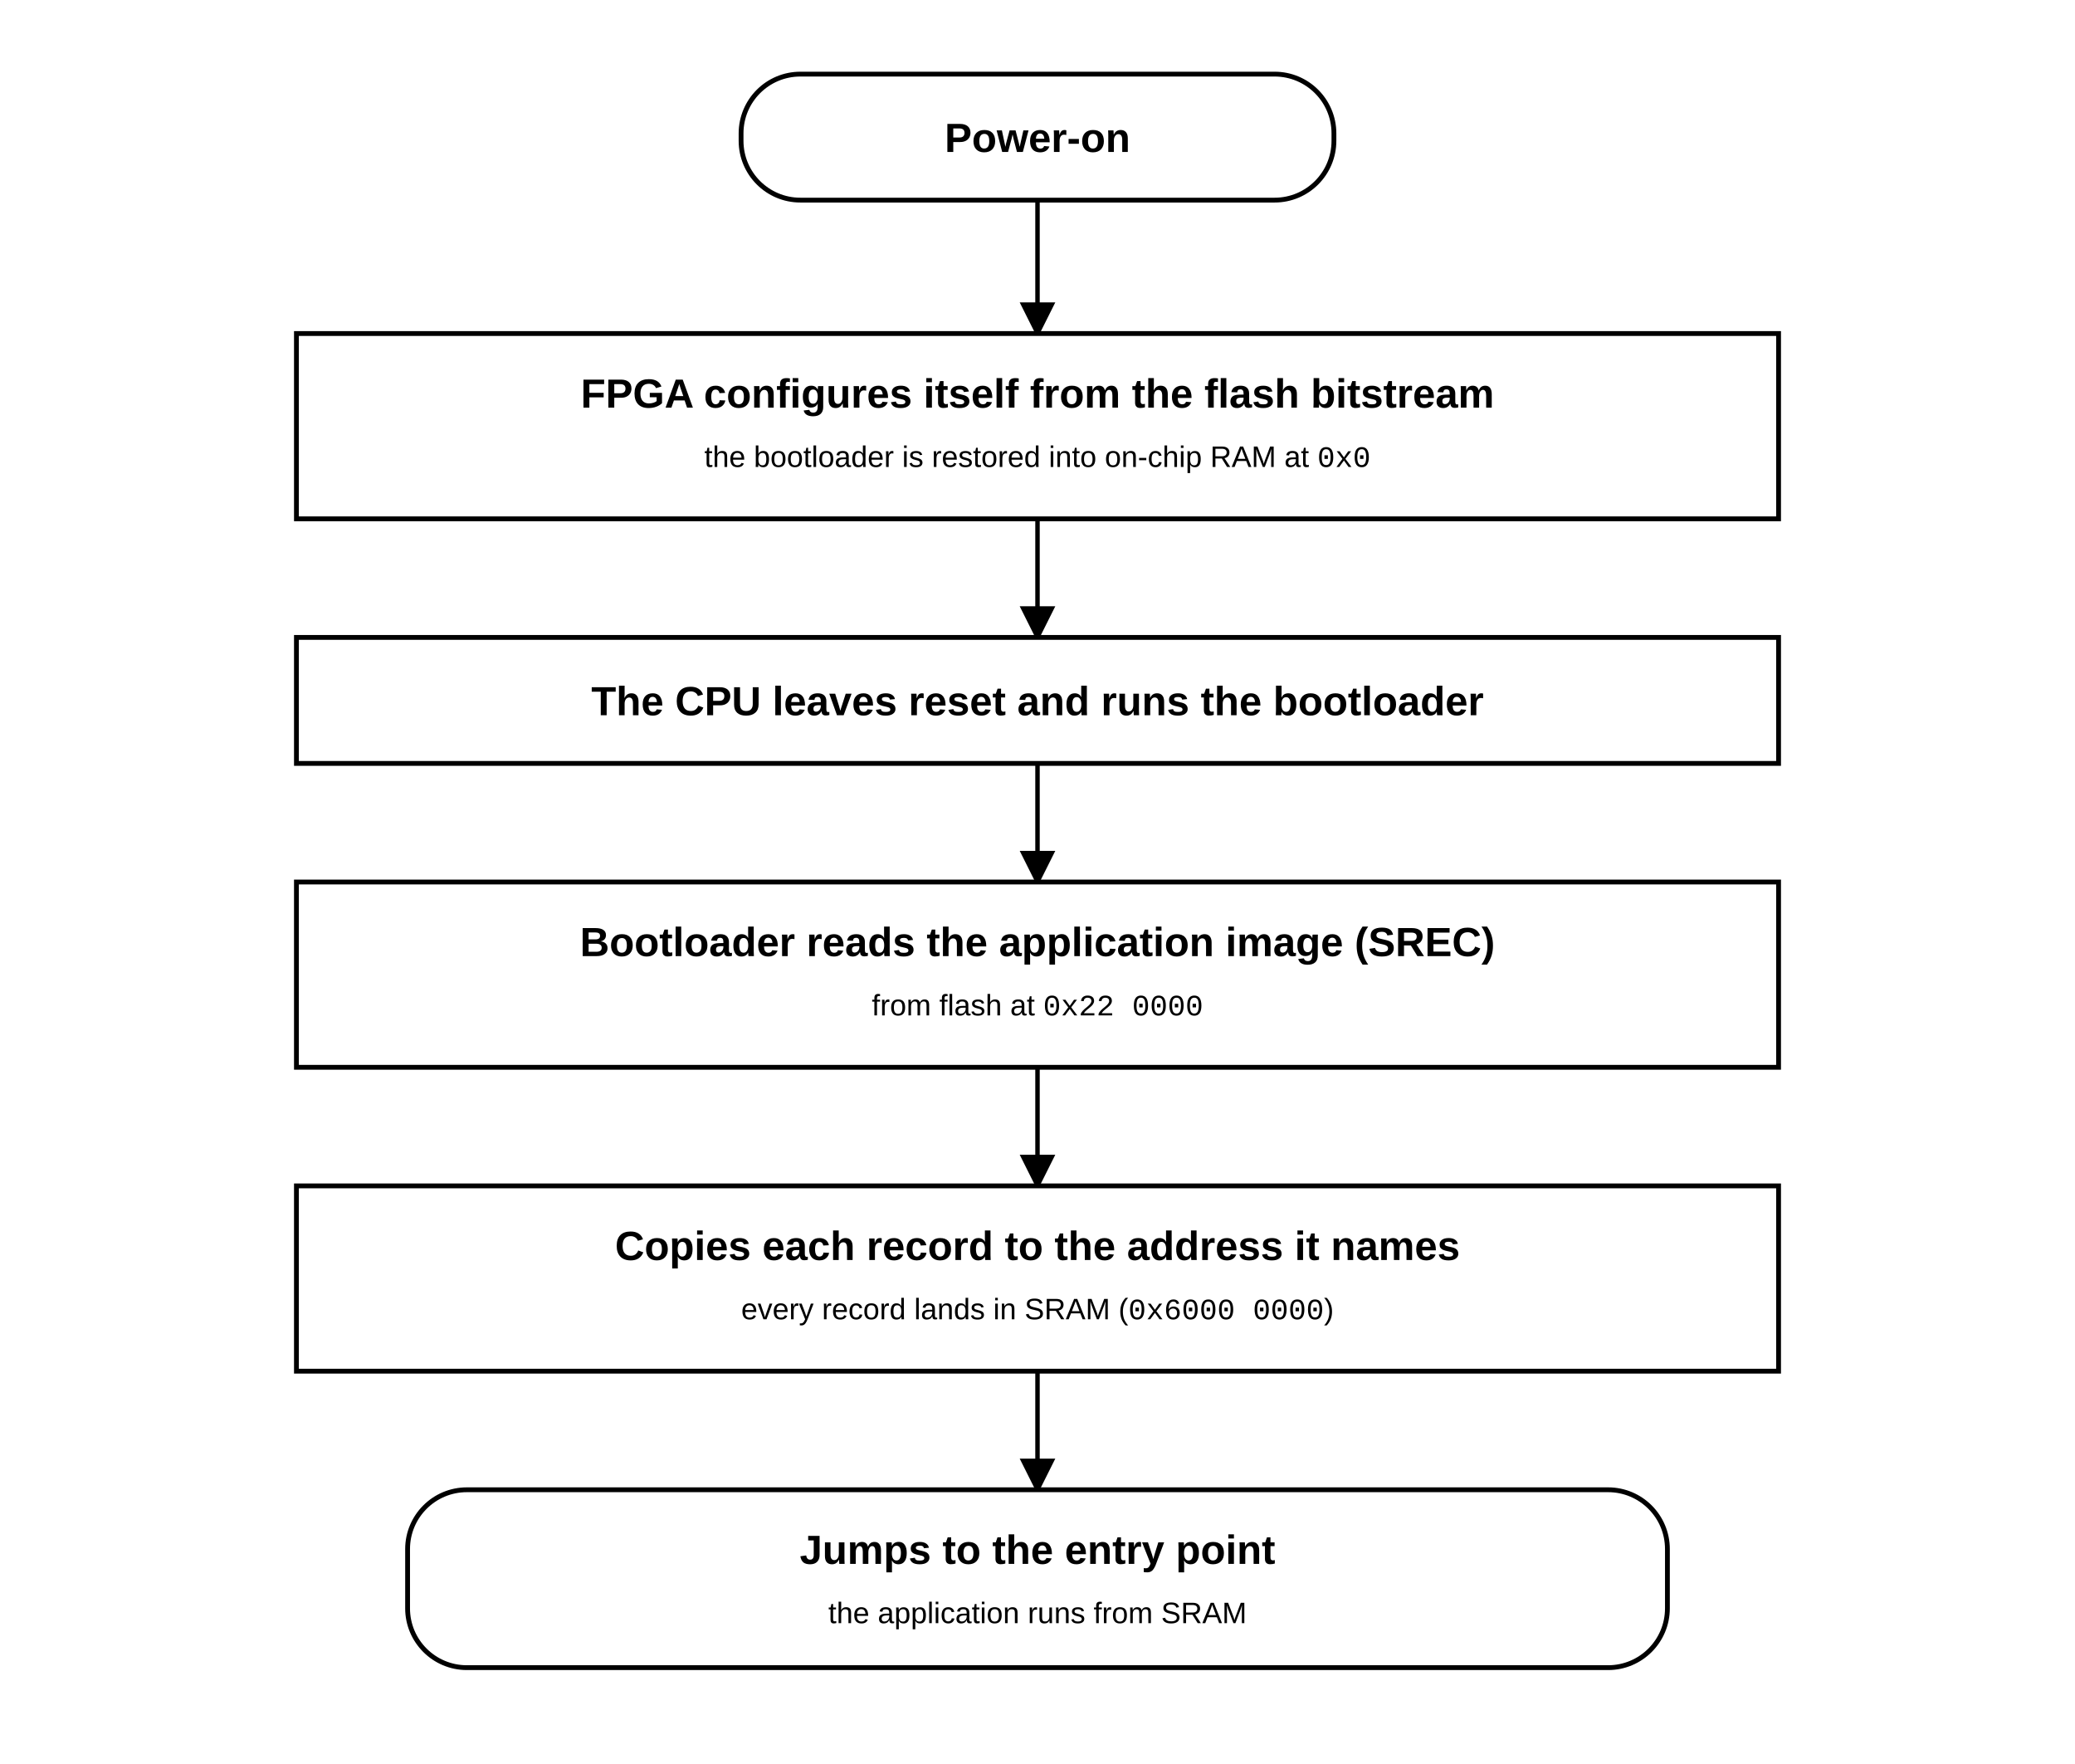
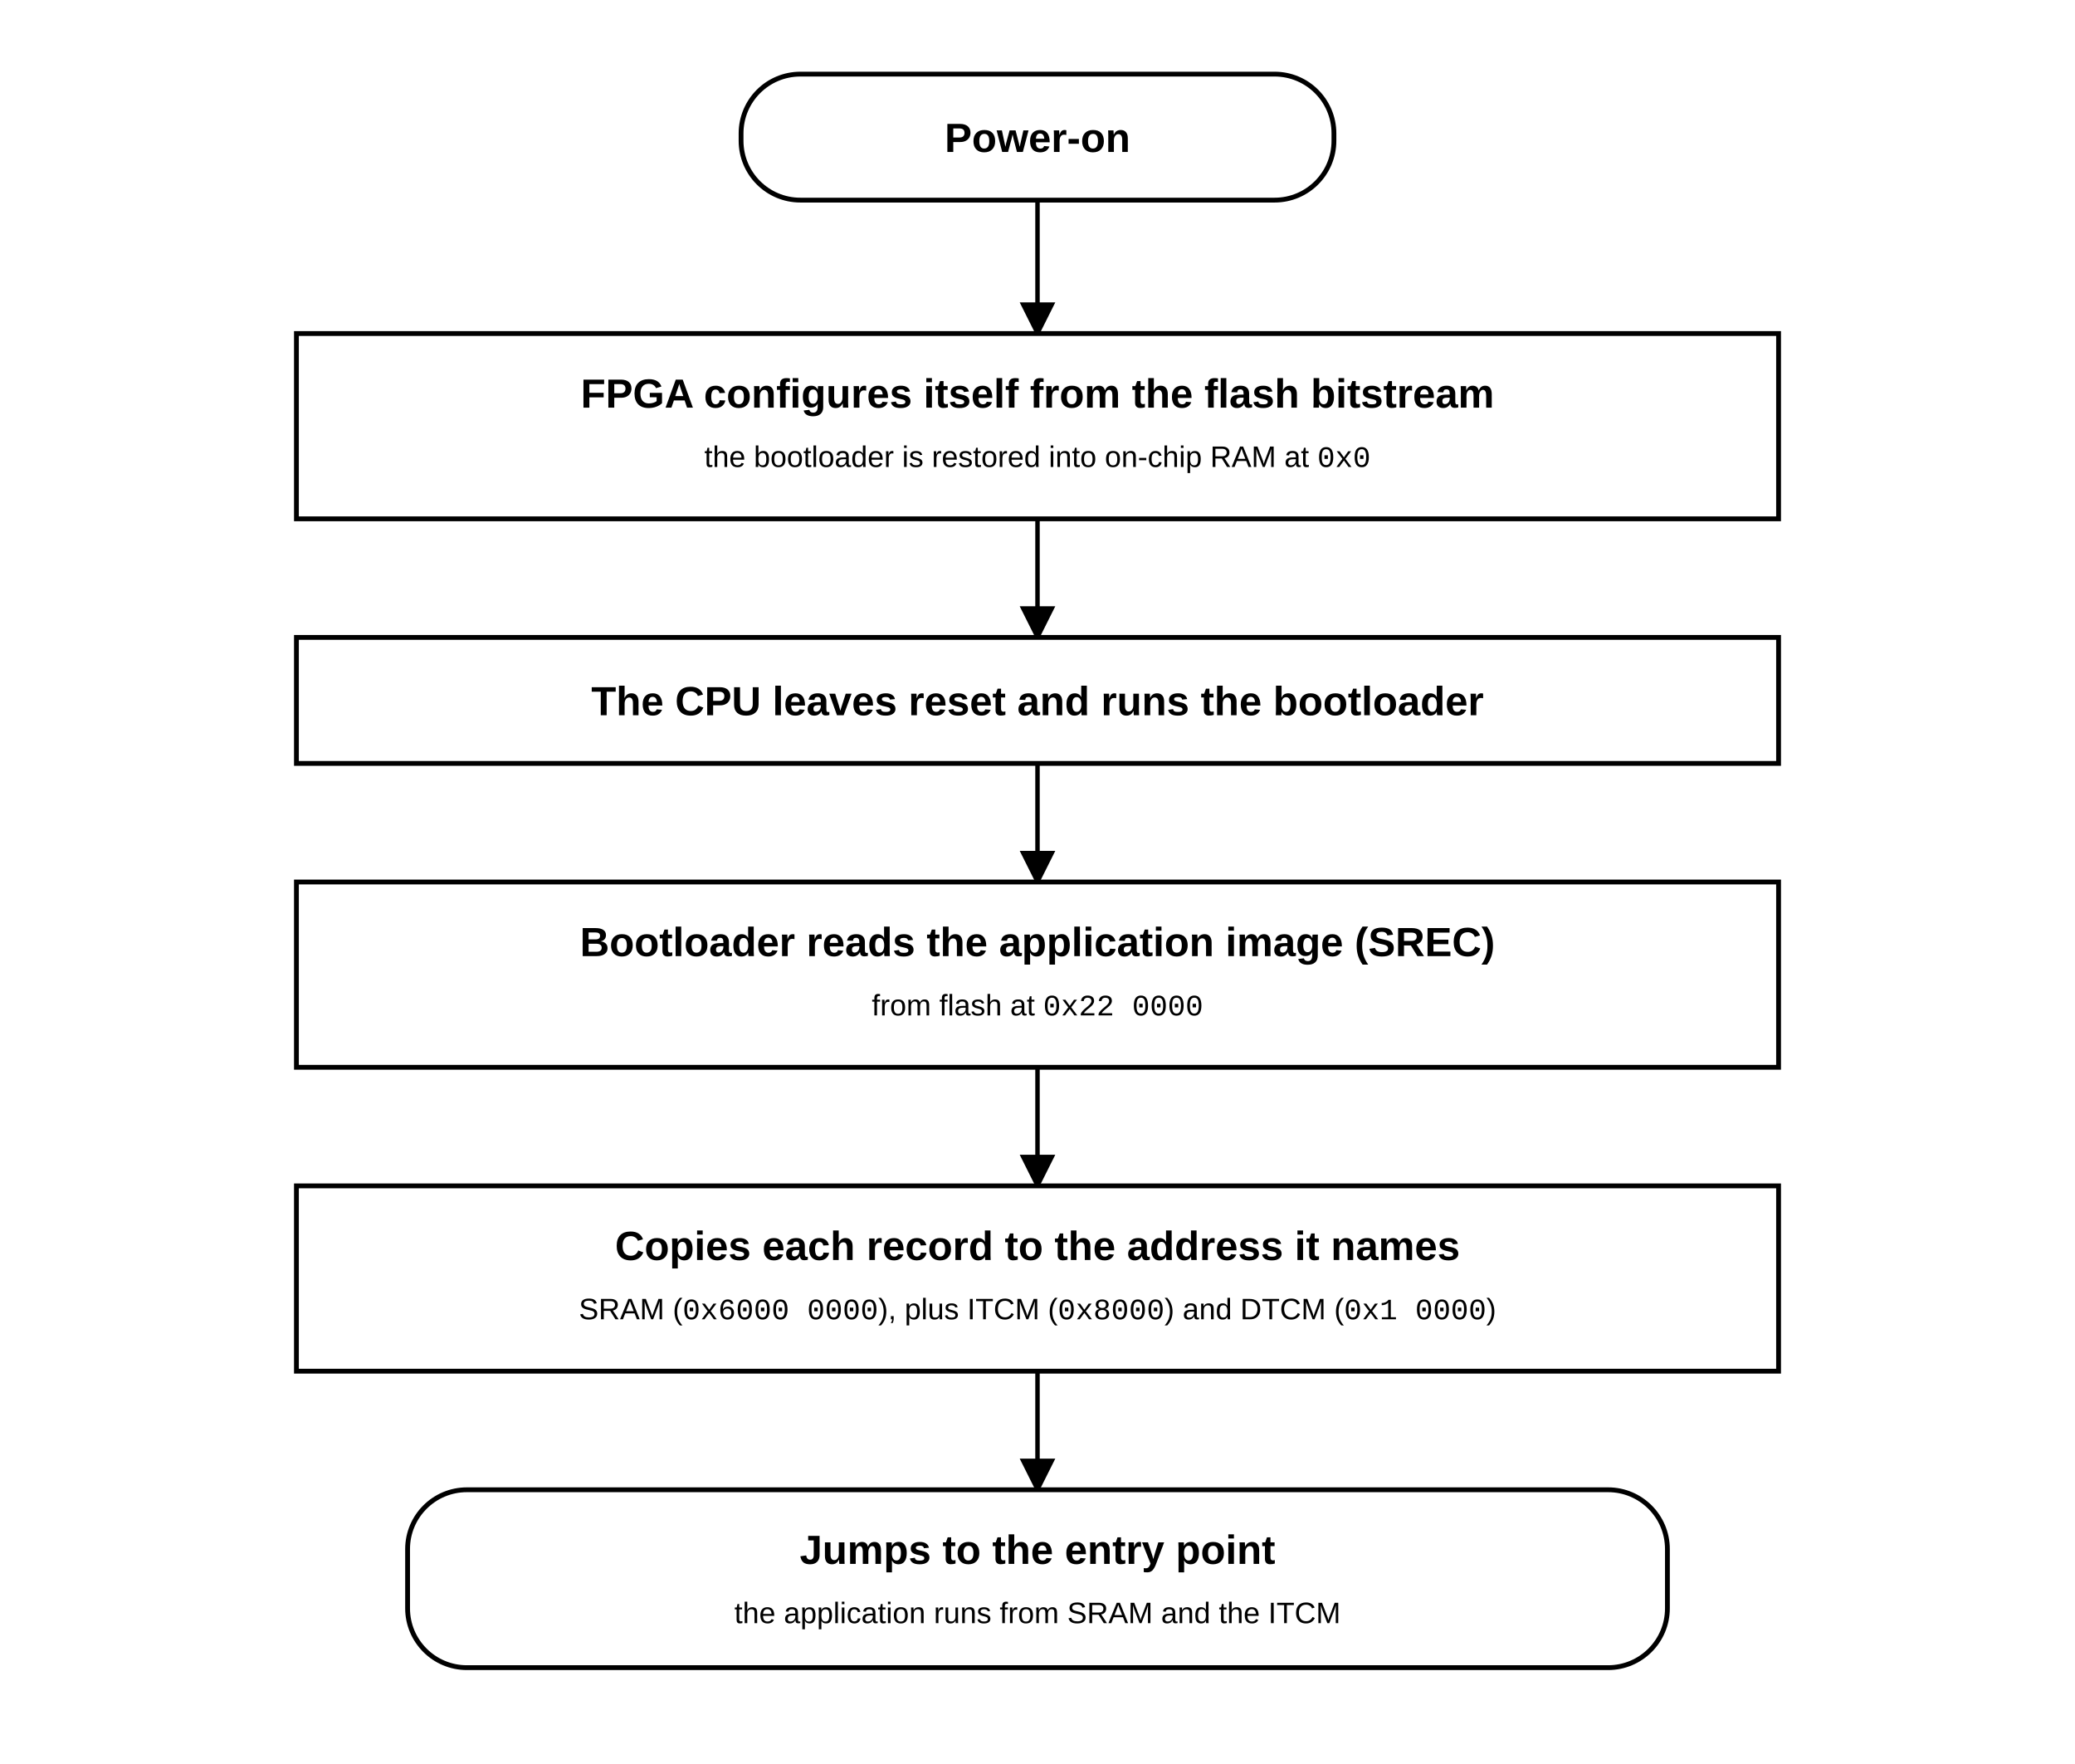
<svg xmlns="http://www.w3.org/2000/svg" viewBox="0 0 560 476" font-family="Liberation Sans, Helvetica, Arial, sans-serif" fill="black">
  <rect x="0" y="0" width="560" height="476" fill="white" />
  <defs>
    <marker id="arr" markerWidth="8" markerHeight="8" refX="7" refY="4" orient="auto">
      <path d="M0,0 L8,4 L0,8 z" />
    </marker>
  </defs>
  <style>
    .box { fill:white; stroke:black; stroke-width:1.3; }
    .wire{ stroke:black; stroke-width:1.2; fill:none; marker-end:url(#arr); }
    .tb  { font-size:11px; font-weight:bold; }
    .ts  { font-size:8px; }
    .code{ font-family:"Liberation Mono", monospace; font-size:8px; }
  </style>
  <rect class="box" x="200" y="20" width="160" height="34" rx="16" />
  <text class="tb" x="280" y="41" text-anchor="middle">Power-on</text>
  <line class="wire" x1="280" y1="54" x2="280" y2="90" />
  <rect class="box" x="80" y="90" width="400" height="50" />
  <text class="tb" x="280" y="110" text-anchor="middle">FPGA configures itself from the flash bitstream</text>
  <text class="ts" x="280" y="126" text-anchor="middle">the bootloader is restored into on-chip RAM at <tspan class="code">0x0</tspan>
  </text>
  <line class="wire" x1="280" y1="140" x2="280" y2="172" />
  <rect class="box" x="80" y="172" width="400" height="34" />
  <text class="tb" x="280" y="193" text-anchor="middle">The CPU leaves reset and runs the bootloader</text>
  <line class="wire" x1="280" y1="206" x2="280" y2="238" />
  <rect class="box" x="80" y="238" width="400" height="50" />
  <text class="tb" x="280" y="258" text-anchor="middle">Bootloader reads the application image (SREC)</text>
  <text class="ts" x="280" y="274" text-anchor="middle">from flash at <tspan class="code">0x22 0000</tspan>
  </text>
  <line class="wire" x1="280" y1="288" x2="280" y2="320" />
  <rect class="box" x="80" y="320" width="400" height="50" />
  <text class="tb" x="280" y="340" text-anchor="middle">Copies each record to the address it names</text>
-   <text class="ts" x="280" y="356" text-anchor="middle">every record lands in SRAM (<tspan class="code">0x6000 0000</tspan>)</text>
+   <text class="ts" x="280" y="356" text-anchor="middle">SRAM (<tspan class="code">0x6000 0000</tspan>), plus ITCM (<tspan class="code">0x8000</tspan>) and DTCM (<tspan class="code">0x1 0000</tspan>)</text>
  <line class="wire" x1="280" y1="370" x2="280" y2="402" />
  <rect class="box" x="110" y="402" width="340" height="48" rx="16" />
  <text class="tb" x="280" y="422" text-anchor="middle">Jumps to the entry point</text>
-   <text class="ts" x="280" y="438" text-anchor="middle">the application runs from SRAM</text>
+   <text class="ts" x="280" y="438" text-anchor="middle">the application runs from SRAM and the ITCM</text>
</svg>
